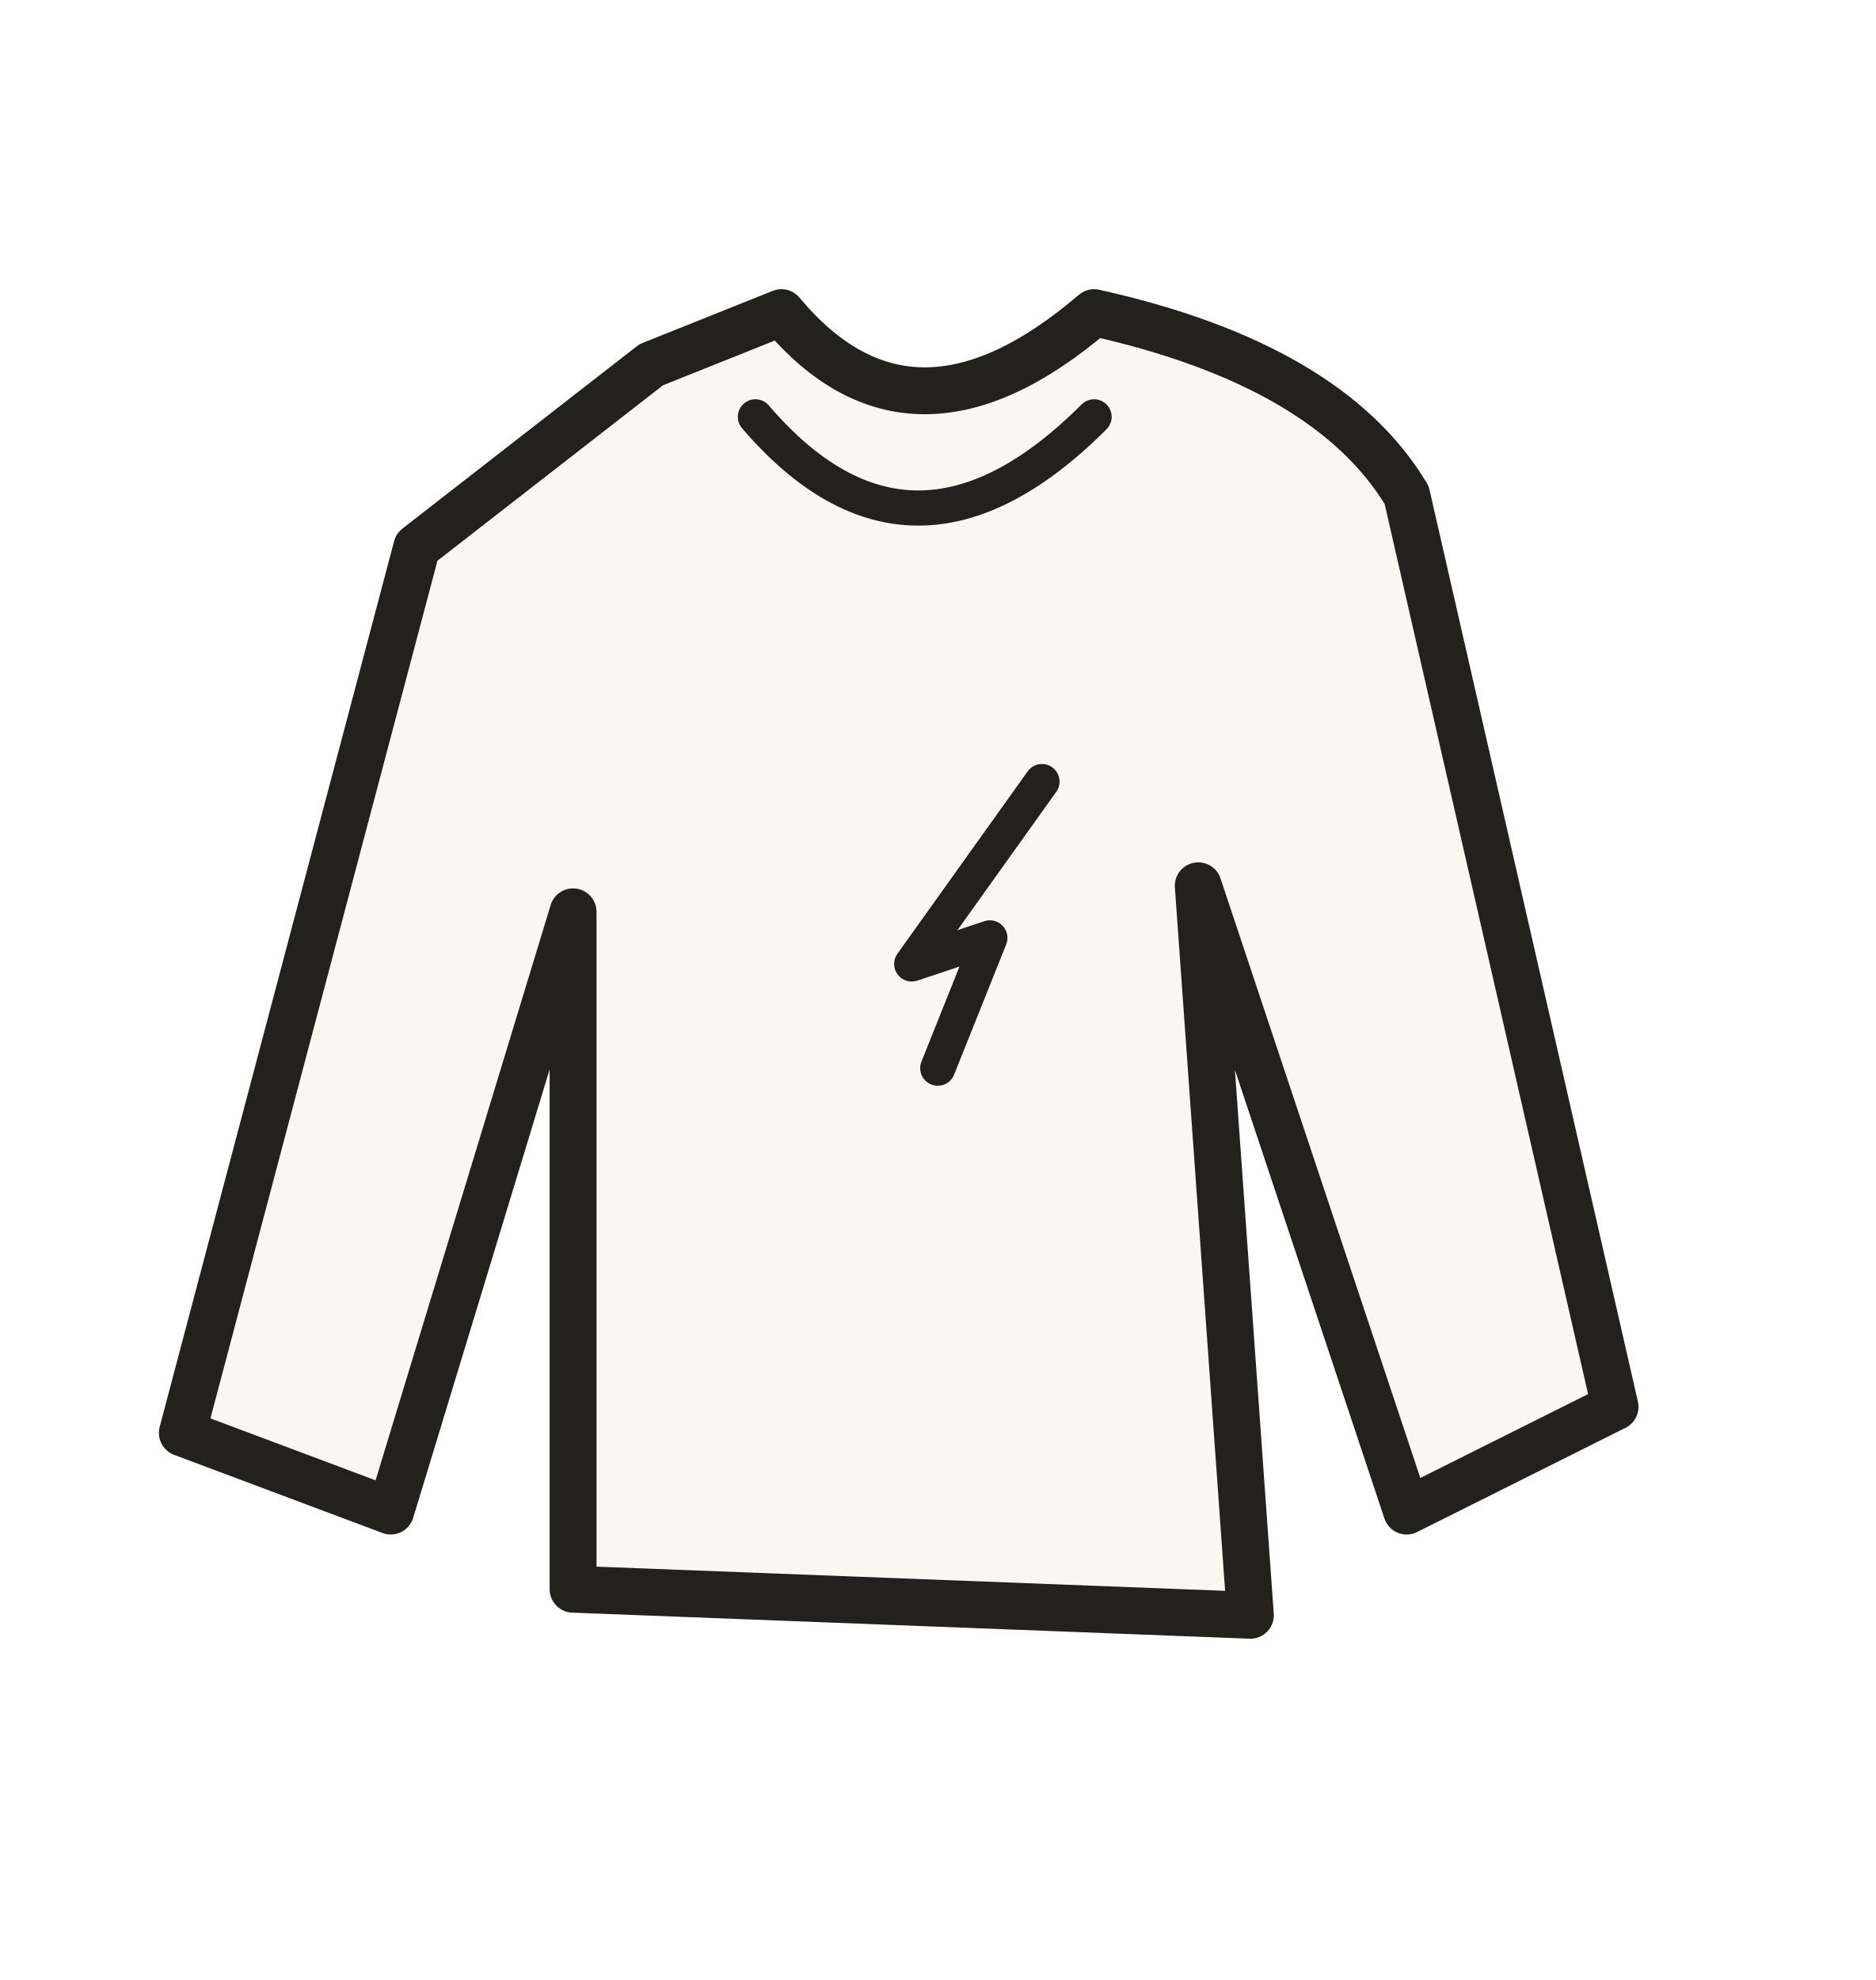
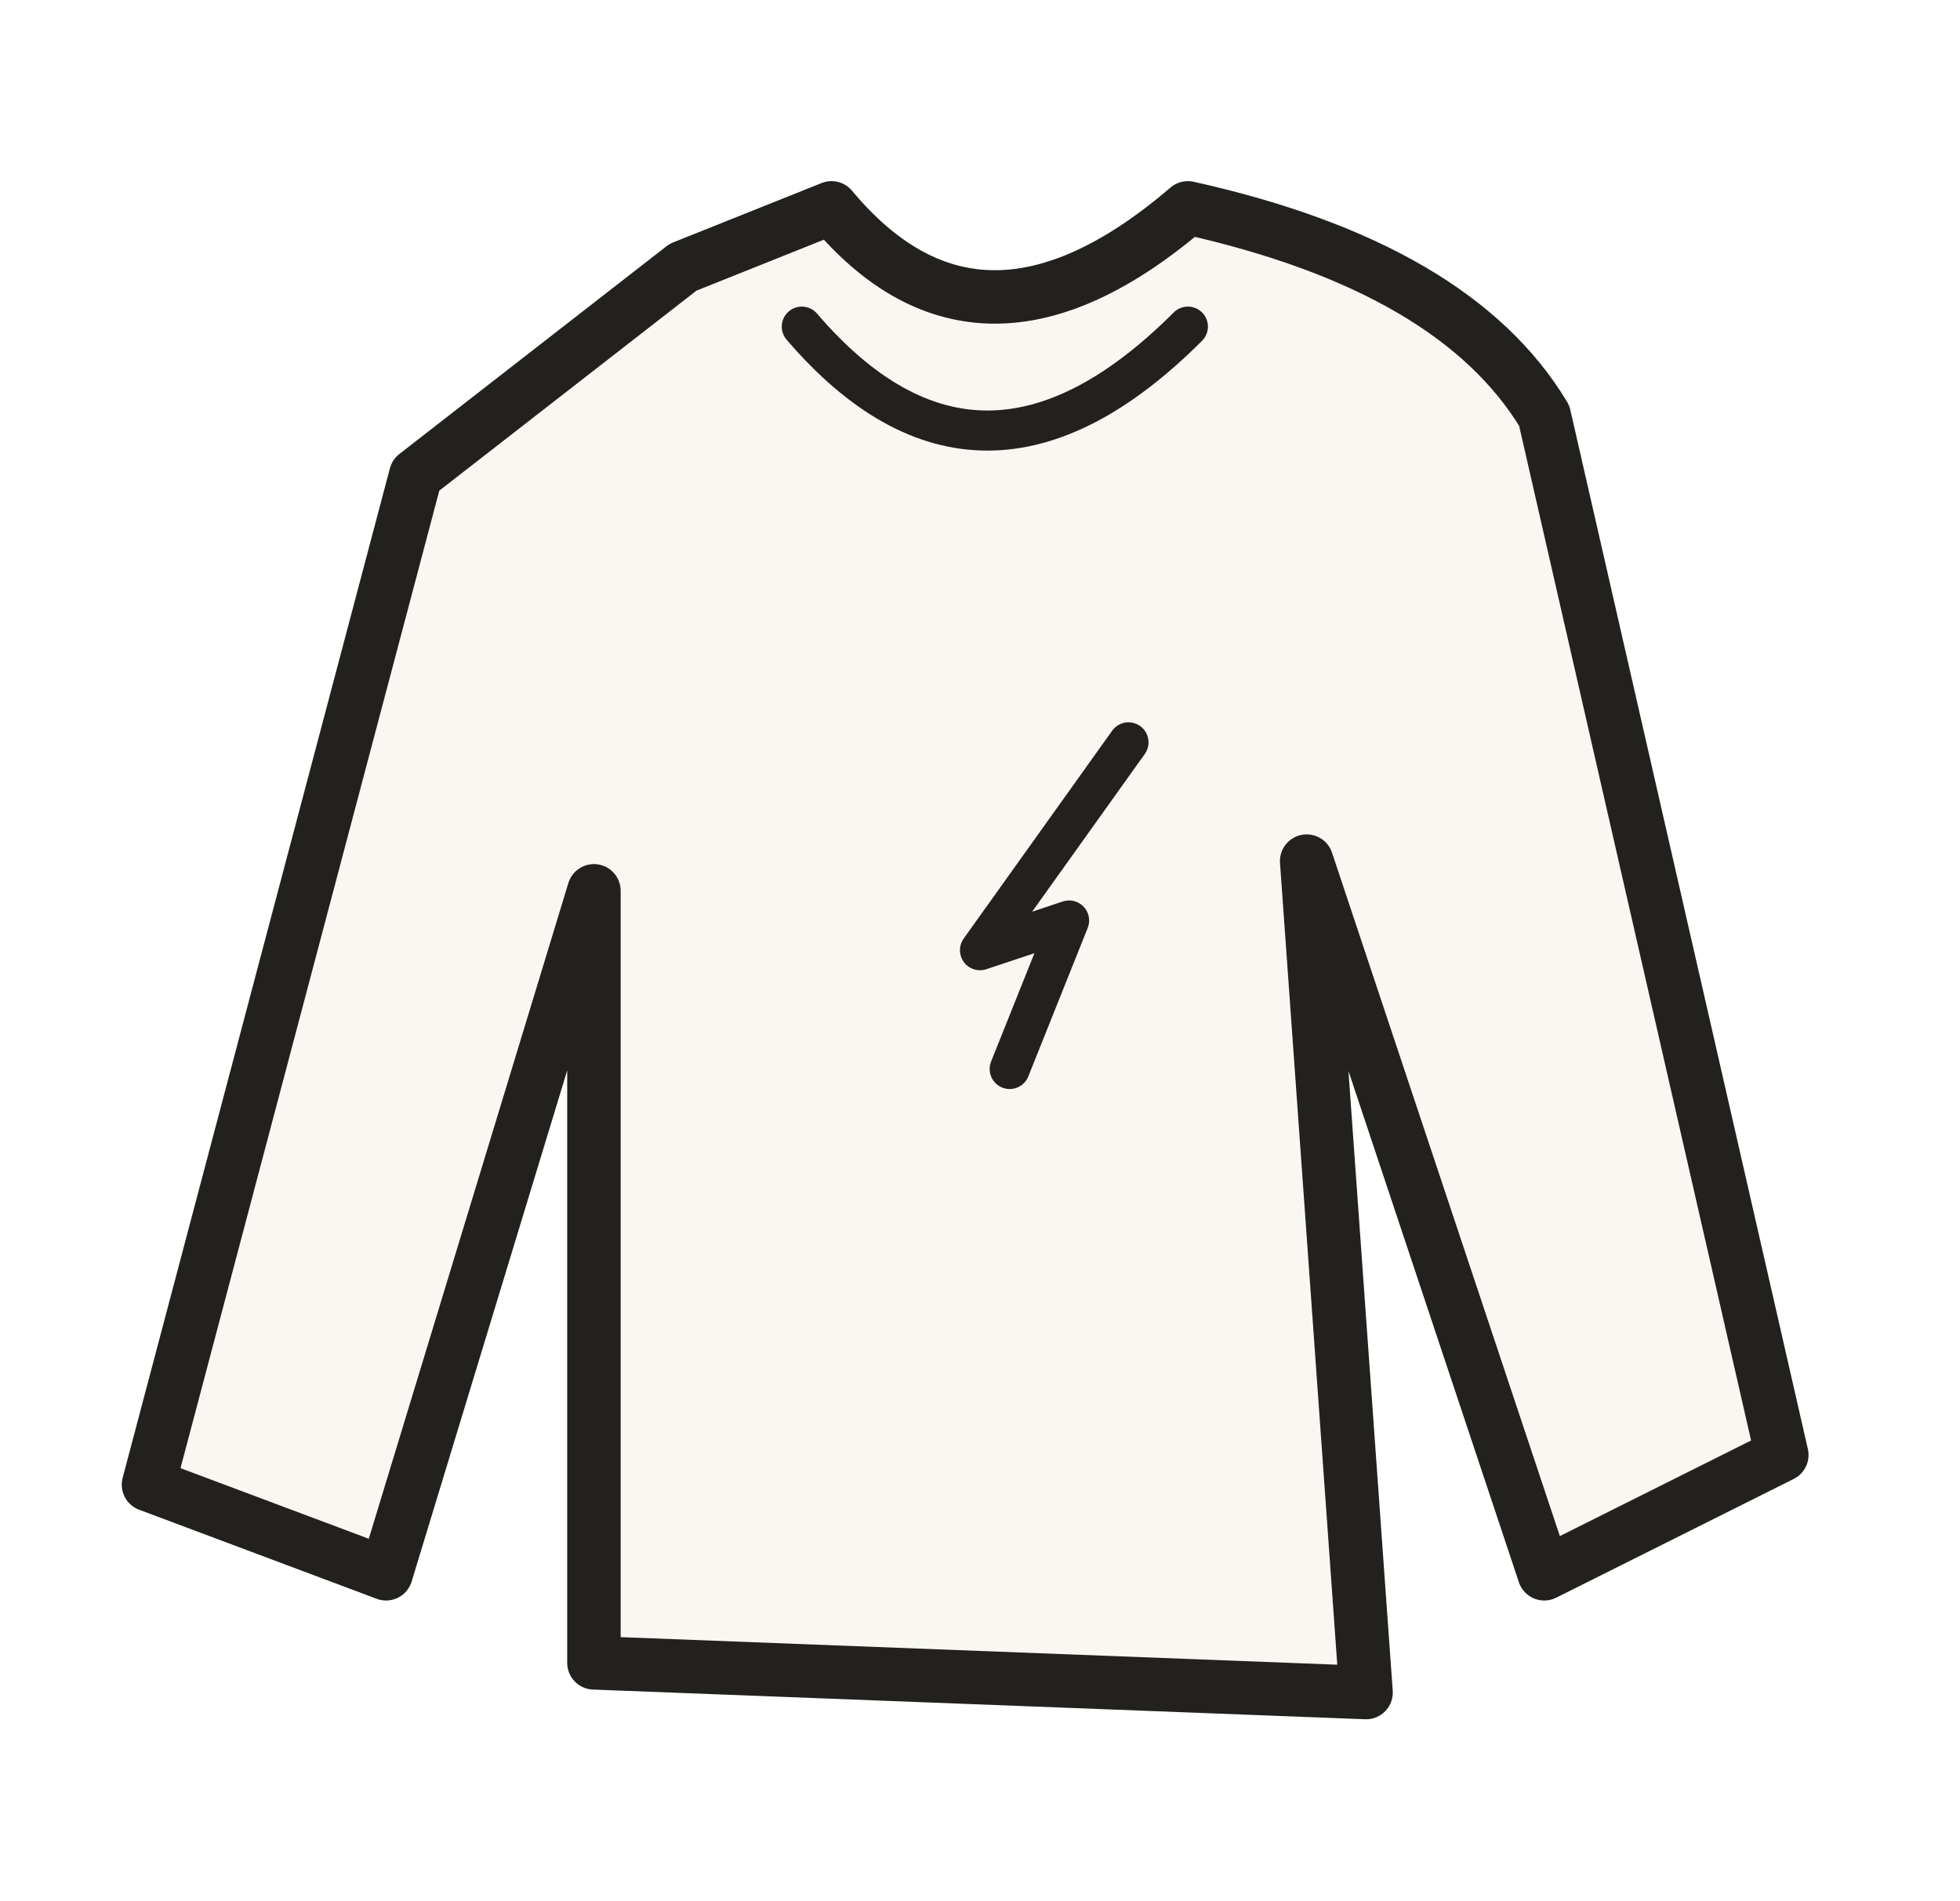
- <svg xmlns="http://www.w3.org/2000/svg" viewBox="0 0 72 76" fill="none" stroke-linecap="round" stroke-linejoin="round">
+ <svg xmlns="http://www.w3.org/2000/svg" viewBox="2 5 66 64" fill="none" stroke-linecap="round" stroke-linejoin="round">
  <path d="M25 14 L30 12 Q35 18 42 12 Q51 14 54 19 L62 54 L54 58 L46 34 L48 62 L22 61 L22 35 L15 58 L7 55 L16 21Z" stroke="#23211e" stroke-width="1.8" fill="#f9f7f1" />
  <path d="M29 16q6 7 13 0 M40 30l-5 7 3 -1 -2 5" stroke="#23211e" stroke-width="1.35" fill="none" />
</svg>
